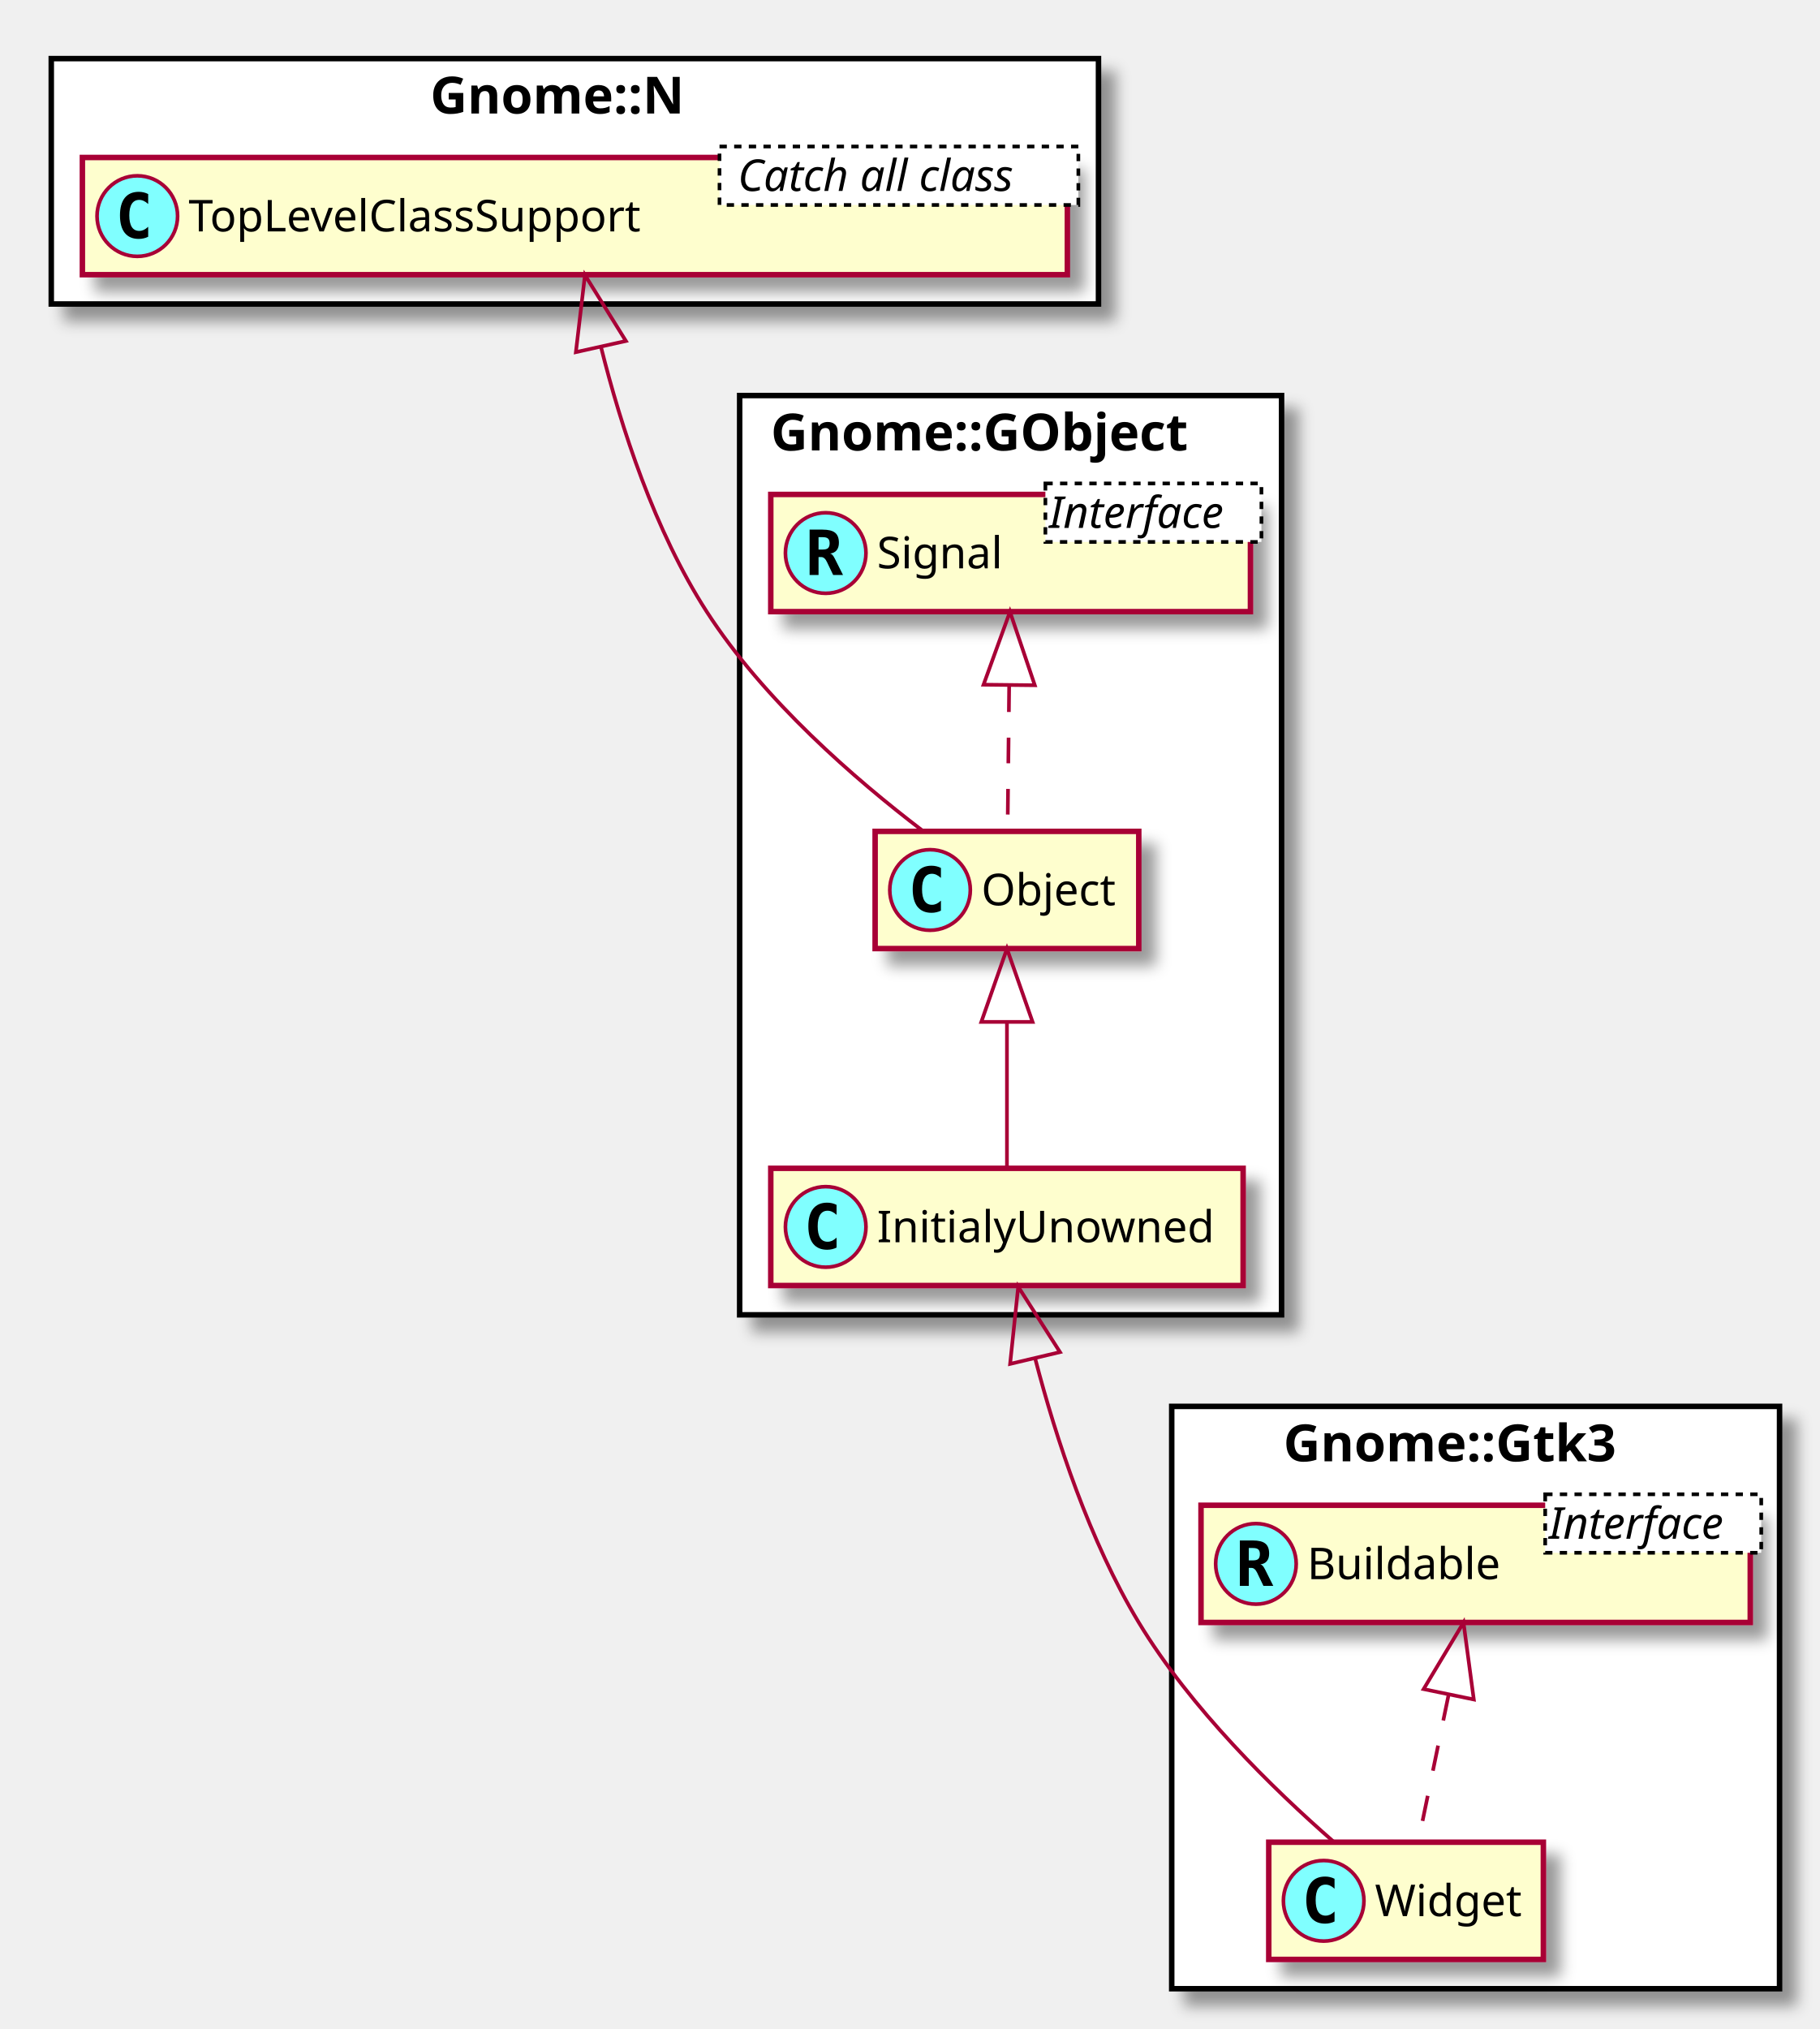
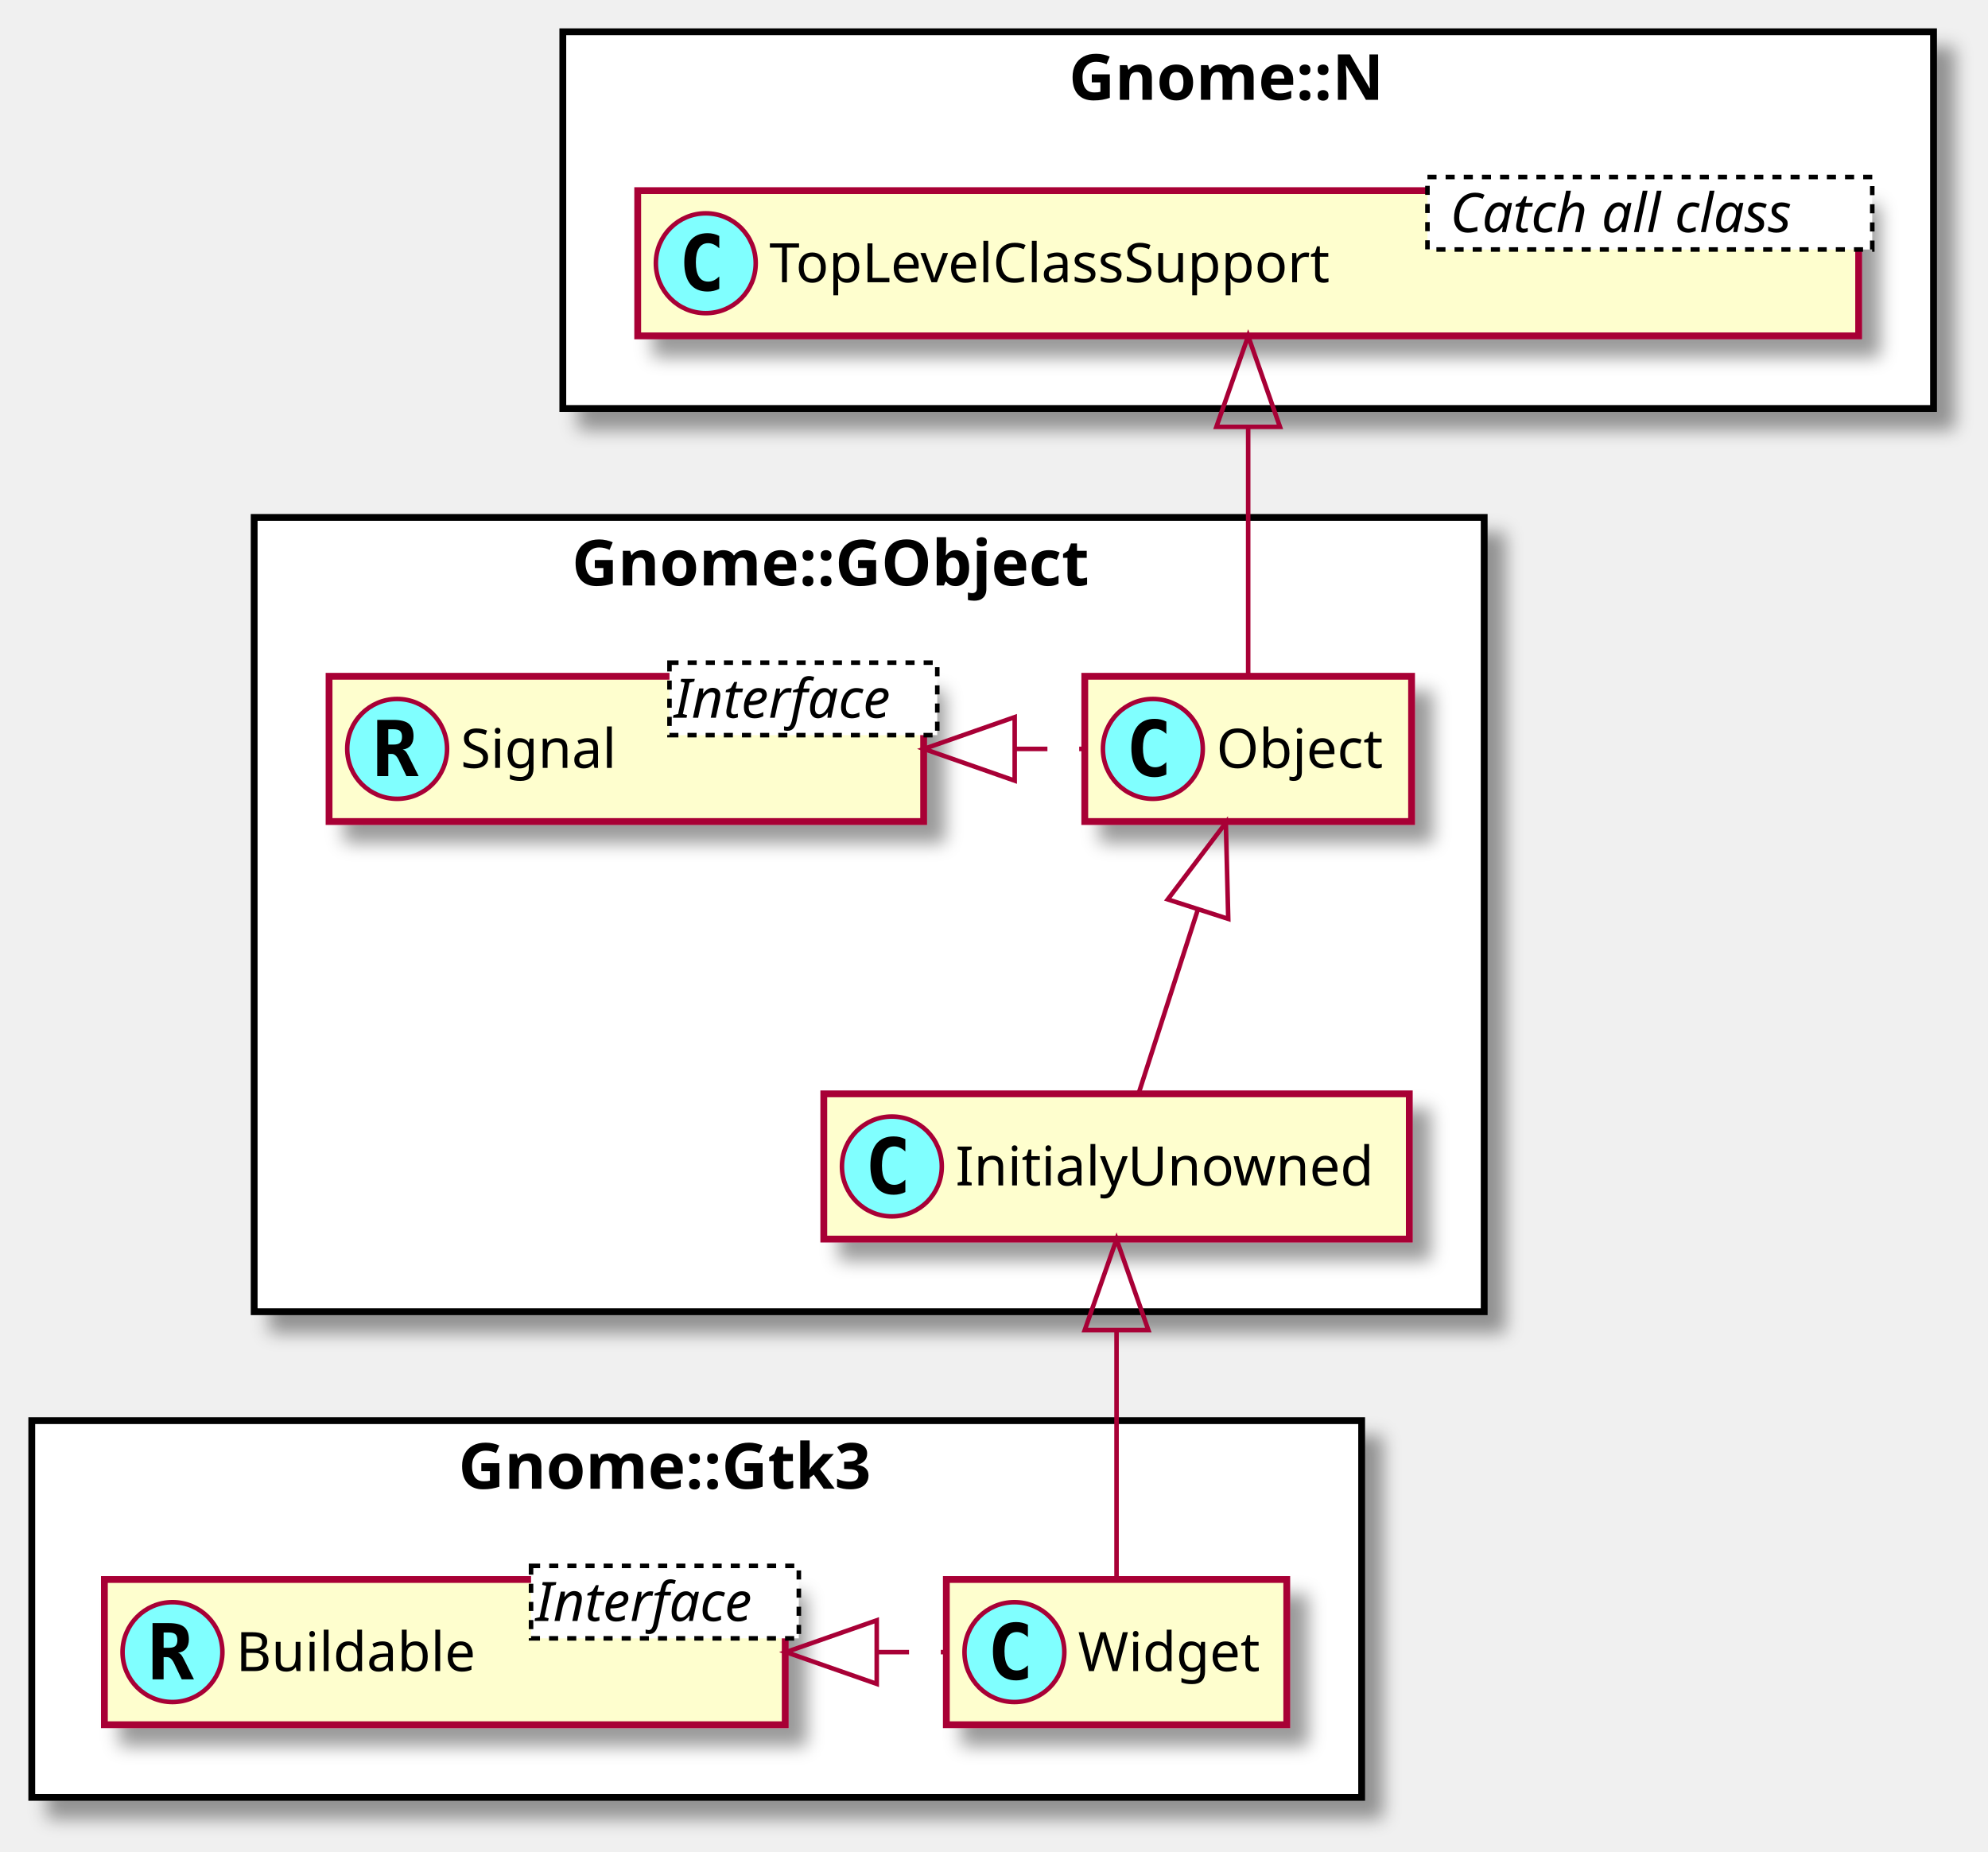
- <svg xmlns="http://www.w3.org/2000/svg" contentScriptType="application/ecmascript" contentStyleType="text/css" height="554px" preserveAspectRatio="none" style="width:497px;height:554px;" version="1.1" viewBox="0 0 497 554" width="497px" zoomAndPan="magnify">
+ <svg xmlns="http://www.w3.org/2000/svg" contentScriptType="application/ecmascript" contentStyleType="text/css" height="408px" preserveAspectRatio="none" style="width:438px;height:408px;" version="1.1" viewBox="0 0 438 408" width="438px" zoomAndPan="magnify">
  <defs>
-     <filter height="300%" id="f4jsf4108vjfg" width="300%" x="-1" y="-1">
+     <filter height="300%" id="fs3o794vvfsi8" width="300%" x="-1" y="-1">
      <feGaussianBlur result="blurOut" stdDeviation="2.0" />
      <feColorMatrix in="blurOut" result="blurOut2" type="matrix" values="0 0 0 0 0 0 0 0 0 0 0 0 0 0 0 0 0 0 .4 0" />
      <feOffset dx="4.0" dy="4.0" in="blurOut2" result="blurOut3" />
      <feBlend in="SourceGraphic" in2="blurOut3" mode="normal" />
    </filter>
  </defs>
  <g>
-     <rect fill="#FFFFFF" filter="url(#f4jsf4108vjfg)" height="67" style="stroke: #000000; stroke-width: 1.5;" width="286" x="14" y="16" />
-     <text fill="#000000" font-family="sans-serif" font-size="14" font-weight="bold" lengthAdjust="spacingAndGlyphs" textLength="79" x="117.5" y="30.995">Gnome::N</text>
-     <rect fill="#FFFFFF" filter="url(#f4jsf4108vjfg)" height="251" style="stroke: #000000; stroke-width: 1.5;" width="148" x="202" y="108" />
-     <text fill="#000000" font-family="sans-serif" font-size="14" font-weight="bold" lengthAdjust="spacingAndGlyphs" textLength="131" x="210.5" y="122.995">Gnome::GObject</text>
-     <rect fill="#FFFFFF" filter="url(#f4jsf4108vjfg)" height="159" style="stroke: #000000; stroke-width: 1.5;" width="166" x="320" y="384" />
-     <text fill="#000000" font-family="sans-serif" font-size="14" font-weight="bold" lengthAdjust="spacingAndGlyphs" textLength="105" x="350.5" y="398.995">Gnome::Gtk3</text>
-     <rect fill="#FEFECE" filter="url(#f4jsf4108vjfg)" height="32" id="Gnome::N::TopLevelClassSupport" style="stroke: #A80036; stroke-width: 1.5;" width="269" x="22.5" y="43" />
-     <ellipse cx="37.5" cy="59" fill="#80FFFF" rx="11" ry="11" style="stroke: #A80036; stroke-width: 1.0;" />
-     <path d="M40.469,64.641 Q39.891,64.938 39.25,65.078 Q38.609,65.234 37.906,65.234 Q35.406,65.234 34.078,63.594 Q32.766,61.938 32.766,58.812 Q32.766,55.688 34.078,54.031 Q35.406,52.375 37.906,52.375 Q38.609,52.375 39.25,52.531 Q39.906,52.688 40.469,52.984 L40.469,55.703 Q39.844,55.125 39.25,54.859 Q38.656,54.578 38.031,54.578 Q36.688,54.578 36,55.656 Q35.312,56.719 35.312,58.812 Q35.312,60.906 36,61.984 Q36.688,63.047 38.031,63.047 Q38.656,63.047 39.25,62.781 Q39.844,62.5 40.469,61.922 L40.469,64.641 Z " />
-     <text fill="#000000" font-family="sans-serif" font-size="12" lengthAdjust="spacingAndGlyphs" textLength="137" x="51.5" y="63.181">TopLevelClassSupport</text>
-     <rect fill="#FFFFFF" height="15.969" style="stroke: #000000; stroke-width: 1.0; stroke-dasharray: 2.0,2.0;" width="98" x="196.5" y="40" />
-     <text fill="#000000" font-family="sans-serif" font-size="12" font-style="italic" lengthAdjust="spacingAndGlyphs" textLength="88" x="201.5" y="52.139">Catch all class</text>
-     <rect fill="#FEFECE" filter="url(#f4jsf4108vjfg)" height="32" id="Gnome::GObject::Object" style="stroke: #A80036; stroke-width: 1.5;" width="72" x="239" y="227" />
-     <ellipse cx="254" cy="243" fill="#80FFFF" rx="11" ry="11" style="stroke: #A80036; stroke-width: 1.0;" />
-     <path d="M256.969,248.641 Q256.391,248.938 255.75,249.078 Q255.109,249.234 254.406,249.234 Q251.906,249.234 250.578,247.594 Q249.266,245.938 249.266,242.812 Q249.266,239.688 250.578,238.031 Q251.906,236.375 254.406,236.375 Q255.109,236.375 255.75,236.531 Q256.406,236.688 256.969,236.984 L256.969,239.703 Q256.344,239.125 255.75,238.859 Q255.156,238.578 254.531,238.578 Q253.188,238.578 252.5,239.656 Q251.812,240.719 251.812,242.812 Q251.812,244.906 252.5,245.984 Q253.188,247.047 254.531,247.047 Q255.156,247.047 255.75,246.781 Q256.344,246.5 256.969,245.922 L256.969,248.641 Z " />
-     <text fill="#000000" font-family="sans-serif" font-size="12" lengthAdjust="spacingAndGlyphs" textLength="40" x="268" y="247.181">Object</text>
-     <rect fill="#FEFECE" filter="url(#f4jsf4108vjfg)" height="32" id="Gnome::GObject::Signal" style="stroke: #A80036; stroke-width: 1.5;" width="131" x="210.5" y="135" />
-     <ellipse cx="225.5" cy="151" fill="#80FFFF" rx="11" ry="11" style="stroke: #A80036; stroke-width: 1.0;" />
-     <path d="M226.703,151.141 Q227.062,151.219 227.328,151.5 Q227.609,151.766 228,152.547 L230.234,157 L227.547,157 L226.047,153.875 Q225.984,153.734 225.875,153.5 Q225.219,152.109 224.328,152.109 L223.547,152.109 L223.547,157 L221.109,157 L221.109,144.609 L224.641,144.609 Q227.031,144.609 228.062,145.453 Q229.109,146.297 229.109,148.203 Q229.109,149.484 228.484,150.25 Q227.875,151 226.703,151.141 Z M223.547,146.672 L223.547,150.047 L224.703,150.047 Q225.719,150.047 226.141,149.656 Q226.578,149.25 226.578,148.344 Q226.578,147.453 226.141,147.062 Q225.719,146.672 224.703,146.672 L223.547,146.672 Z " />
-     <text fill="#000000" font-family="sans-serif" font-size="12" lengthAdjust="spacingAndGlyphs" textLength="38" x="239.5" y="155.181">Signal</text>
-     <rect fill="#FFFFFF" height="15.969" style="stroke: #000000; stroke-width: 1.0; stroke-dasharray: 2.0,2.0;" width="59" x="285.5" y="132" />
-     <text fill="#000000" font-family="sans-serif" font-size="12" font-style="italic" lengthAdjust="spacingAndGlyphs" textLength="57" x="286.5" y="144.139">Interface</text>
-     <rect fill="#FEFECE" filter="url(#f4jsf4108vjfg)" height="32" id="Gnome::GObject::InitialyUnowned" style="stroke: #A80036; stroke-width: 1.5;" width="129" x="210.5" y="319" />
-     <ellipse cx="225.5" cy="335" fill="#80FFFF" rx="11" ry="11" style="stroke: #A80036; stroke-width: 1.0;" />
-     <path d="M228.469,340.641 Q227.891,340.938 227.25,341.078 Q226.609,341.234 225.906,341.234 Q223.406,341.234 222.078,339.594 Q220.766,337.938 220.766,334.812 Q220.766,331.688 222.078,330.031 Q223.406,328.375 225.906,328.375 Q226.609,328.375 227.25,328.531 Q227.906,328.688 228.469,328.984 L228.469,331.703 Q227.844,331.125 227.25,330.859 Q226.656,330.578 226.031,330.578 Q224.688,330.578 224,331.656 Q223.312,332.719 223.312,334.812 Q223.312,336.906 224,337.984 Q224.688,339.047 226.031,339.047 Q226.656,339.047 227.25,338.781 Q227.844,338.5 228.469,337.922 L228.469,340.641 Z " />
-     <text fill="#000000" font-family="sans-serif" font-size="12" lengthAdjust="spacingAndGlyphs" textLength="97" x="239.5" y="339.181">InitialyUnowned</text>
-     <rect fill="#FEFECE" filter="url(#f4jsf4108vjfg)" height="32" id="Gnome::Gtk3::Buildable" style="stroke: #A80036; stroke-width: 1.5;" width="150" x="328" y="411" />
-     <ellipse cx="343" cy="427" fill="#80FFFF" rx="11" ry="11" style="stroke: #A80036; stroke-width: 1.0;" />
-     <path d="M344.203,427.141 Q344.562,427.219 344.828,427.5 Q345.109,427.766 345.5,428.547 L347.734,433 L345.047,433 L343.547,429.875 Q343.484,429.734 343.375,429.5 Q342.719,428.109 341.828,428.109 L341.047,428.109 L341.047,433 L338.609,433 L338.609,420.609 L342.141,420.609 Q344.531,420.609 345.562,421.453 Q346.609,422.297 346.609,424.203 Q346.609,425.484 345.984,426.25 Q345.375,427 344.203,427.141 Z M341.047,422.672 L341.047,426.047 L342.203,426.047 Q343.219,426.047 343.641,425.656 Q344.078,425.25 344.078,424.344 Q344.078,423.453 343.641,423.062 Q343.219,422.672 342.203,422.672 L341.047,422.672 Z " />
-     <text fill="#000000" font-family="sans-serif" font-size="12" lengthAdjust="spacingAndGlyphs" textLength="57" x="357" y="431.181">Buildable</text>
-     <rect fill="#FFFFFF" height="15.969" style="stroke: #000000; stroke-width: 1.0; stroke-dasharray: 2.0,2.0;" width="59" x="422" y="408" />
-     <text fill="#000000" font-family="sans-serif" font-size="12" font-style="italic" lengthAdjust="spacingAndGlyphs" textLength="57" x="423" y="420.139">Interface</text>
-     <rect fill="#FEFECE" filter="url(#f4jsf4108vjfg)" height="32" id="Gnome::Gtk3::Widget" style="stroke: #A80036; stroke-width: 1.5;" width="75" x="346.5" y="503" />
-     <ellipse cx="361.5" cy="519" fill="#80FFFF" rx="11" ry="11" style="stroke: #A80036; stroke-width: 1.0;" />
-     <path d="M364.469,524.641 Q363.891,524.938 363.25,525.078 Q362.609,525.234 361.906,525.234 Q359.406,525.234 358.078,523.594 Q356.766,521.938 356.766,518.812 Q356.766,515.688 358.078,514.031 Q359.406,512.375 361.906,512.375 Q362.609,512.375 363.25,512.531 Q363.906,512.688 364.469,512.984 L364.469,515.703 Q363.844,515.125 363.25,514.859 Q362.656,514.578 362.031,514.578 Q360.688,514.578 360,515.656 Q359.312,516.719 359.312,518.812 Q359.312,520.906 360,521.984 Q360.688,523.047 362.031,523.047 Q362.656,523.047 363.25,522.781 Q363.844,522.5 364.469,521.922 L364.469,524.641 Z " />
-     <text fill="#000000" font-family="sans-serif" font-size="12" lengthAdjust="spacingAndGlyphs" textLength="43" x="375.5" y="523.181">Widget</text>
-     <path d="M164.114,94.661 C169.632,116.725 178.785,144.947 193,167 C208.564,191.146 233.539,212.774 251.841,226.726 " fill="none" id="Gnome::N::TopLevelClassSupport-Gnome::GObject::Object" style="stroke: #A80036; stroke-width: 1.0;" />
-     <polygon fill="none" points="157.274,96.151,159.754,75.106,170.939,93.104,157.274,96.151" style="stroke: #A80036; stroke-width: 1.0;" />
-     <path d="M275,279.405 C275,293.079 275,307.937 275,318.85 " fill="none" id="Gnome::GObject::Object-Gnome::GObject::InitialyUnowned" style="stroke: #A80036; stroke-width: 1.0;" />
-     <polygon fill="none" points="268,279.025,275,259.025,282,279.025,268,279.025" style="stroke: #A80036; stroke-width: 1.0;" />
-     <path d="M275.604,187.405 C275.456,201.079 275.294,215.937 275.175,226.85 " fill="none" id="Gnome::GObject::Signal-Gnome::GObject::Object" style="stroke: #A80036; stroke-width: 1.0; stroke-dasharray: 7.0,7.0;" />
-     <polygon fill="none" points="268.609,186.948,275.826,167.025,282.608,187.1,268.609,186.948" style="stroke: #A80036; stroke-width: 1.0;" />
-     <path d="M282.75,371.096 C288.454,392.946 297.579,420.787 311,443 C325.192,466.488 347.815,488.544 364.117,502.781 " fill="none" id="Gnome::GObject::InitialyUnowned-Gnome::Gtk3::Widget" style="stroke: #A80036; stroke-width: 1.0;" />
-     <polygon fill="none" points="275.865,372.4,278.079,351.326,289.49,369.181,275.865,372.4" style="stroke: #A80036; stroke-width: 1.0;" />
-     <path d="M395.584,462.911 C392.732,476.72 389.616,491.805 387.335,502.85 " fill="none" id="Gnome::Gtk3::Buildable-Gnome::Gtk3::Widget" style="stroke: #A80036; stroke-width: 1.0; stroke-dasharray: 7.0,7.0;" />
-     <polygon fill="none" points="388.79,461.196,399.69,443.025,402.501,464.028,388.79,461.196" style="stroke: #A80036; stroke-width: 1.0;" />
+     <rect fill="#FFFFFF" filter="url(#fs3o794vvfsi8)" height="83" style="stroke: #000000; stroke-width: 1.5;" width="302" x="124" y="7" />
+     <text fill="#000000" font-family="sans-serif" font-size="14" font-weight="bold" lengthAdjust="spacingAndGlyphs" textLength="79" x="235.5" y="21.995">Gnome::N</text>
+     <rect fill="#FFFFFF" filter="url(#fs3o794vvfsi8)" height="175" style="stroke: #000000; stroke-width: 1.5;" width="271" x="56" y="114" />
+     <text fill="#000000" font-family="sans-serif" font-size="14" font-weight="bold" lengthAdjust="spacingAndGlyphs" textLength="131" x="126" y="128.995">Gnome::GObject</text>
+     <rect fill="#FFFFFF" filter="url(#fs3o794vvfsi8)" height="83" style="stroke: #000000; stroke-width: 1.5;" width="293" x="7" y="313" />
+     <text fill="#000000" font-family="sans-serif" font-size="14" font-weight="bold" lengthAdjust="spacingAndGlyphs" textLength="105" x="101" y="327.995">Gnome::Gtk3</text>
+     <rect codeLine="9" fill="#FEFECE" filter="url(#fs3o794vvfsi8)" height="32" id="Gnome::N::TopLevelClassSupport" style="stroke: #A80036; stroke-width: 1.5;" width="269" x="140.5" y="42" />
+     <ellipse cx="155.5" cy="58" fill="#80FFFF" rx="11" ry="11" style="stroke: #A80036; stroke-width: 1.0;" />
+     <path d="M158.469,63.641 Q157.891,63.938 157.25,64.078 Q156.609,64.234 155.906,64.234 Q153.406,64.234 152.078,62.594 Q150.766,60.938 150.766,57.812 Q150.766,54.688 152.078,53.031 Q153.406,51.375 155.906,51.375 Q156.609,51.375 157.25,51.531 Q157.906,51.688 158.469,51.984 L158.469,54.703 Q157.844,54.125 157.25,53.859 Q156.656,53.578 156.031,53.578 Q154.688,53.578 154,54.656 Q153.312,55.719 153.312,57.812 Q153.312,59.906 154,60.984 Q154.688,62.047 156.031,62.047 Q156.656,62.047 157.25,61.781 Q157.844,61.5 158.469,60.922 L158.469,63.641 Z " />
+     <text fill="#000000" font-family="sans-serif" font-size="12" lengthAdjust="spacingAndGlyphs" textLength="137" x="169.5" y="62.181">TopLevelClassSupport</text>
+     <rect fill="#FFFFFF" height="15.969" style="stroke: #000000; stroke-width: 1.0; stroke-dasharray: 2.0,2.0;" width="98" x="314.5" y="39" />
+     <text fill="#000000" font-family="sans-serif" font-size="12" font-style="italic" lengthAdjust="spacingAndGlyphs" textLength="88" x="319.5" y="51.139">Catch all class</text>
+     <rect fill="#FEFECE" filter="url(#fs3o794vvfsi8)" height="32" id="Gnome::GObject::Object" style="stroke: #A80036; stroke-width: 1.5;" width="72" x="239" y="149" />
+     <ellipse cx="254" cy="165" fill="#80FFFF" rx="11" ry="11" style="stroke: #A80036; stroke-width: 1.0;" />
+     <path d="M256.969,170.641 Q256.391,170.938 255.75,171.078 Q255.109,171.234 254.406,171.234 Q251.906,171.234 250.578,169.594 Q249.266,167.938 249.266,164.812 Q249.266,161.688 250.578,160.031 Q251.906,158.375 254.406,158.375 Q255.109,158.375 255.75,158.531 Q256.406,158.688 256.969,158.984 L256.969,161.703 Q256.344,161.125 255.75,160.859 Q255.156,160.578 254.531,160.578 Q253.188,160.578 252.5,161.656 Q251.812,162.719 251.812,164.812 Q251.812,166.906 252.5,167.984 Q253.188,169.047 254.531,169.047 Q255.156,169.047 255.75,168.781 Q256.344,168.5 256.969,167.922 L256.969,170.641 Z " />
+     <text fill="#000000" font-family="sans-serif" font-size="12" lengthAdjust="spacingAndGlyphs" textLength="40" x="268" y="169.181">Object</text>
+     <rect codeLine="13" fill="#FEFECE" filter="url(#fs3o794vvfsi8)" height="32" id="Gnome::GObject::Signal" style="stroke: #A80036; stroke-width: 1.5;" width="131" x="72.5" y="149" />
+     <ellipse cx="87.5" cy="165" fill="#80FFFF" rx="11" ry="11" style="stroke: #A80036; stroke-width: 1.0;" />
+     <path d="M88.703,165.141 Q89.062,165.219 89.328,165.5 Q89.609,165.766 90,166.547 L92.234,171 L89.547,171 L88.047,167.875 Q87.984,167.734 87.875,167.5 Q87.219,166.109 86.328,166.109 L85.547,166.109 L85.547,171 L83.109,171 L83.109,158.609 L86.641,158.609 Q89.031,158.609 90.062,159.453 Q91.109,160.297 91.109,162.203 Q91.109,163.484 90.484,164.25 Q89.875,165 88.703,165.141 Z M85.547,160.672 L85.547,164.047 L86.703,164.047 Q87.719,164.047 88.141,163.656 Q88.578,163.25 88.578,162.344 Q88.578,161.453 88.141,161.062 Q87.719,160.672 86.703,160.672 L85.547,160.672 Z " />
+     <text fill="#000000" font-family="sans-serif" font-size="12" lengthAdjust="spacingAndGlyphs" textLength="38" x="101.5" y="169.181">Signal</text>
+     <rect fill="#FFFFFF" height="15.969" style="stroke: #000000; stroke-width: 1.0; stroke-dasharray: 2.0,2.0;" width="59" x="147.5" y="146" />
+     <text fill="#000000" font-family="sans-serif" font-size="12" font-style="italic" lengthAdjust="spacingAndGlyphs" textLength="57" x="148.5" y="158.139">Interface</text>
+     <rect fill="#FEFECE" filter="url(#fs3o794vvfsi8)" height="32" id="Gnome::GObject::InitialyUnowned" style="stroke: #A80036; stroke-width: 1.5;" width="129" x="181.5" y="241" />
+     <ellipse cx="196.5" cy="257" fill="#80FFFF" rx="11" ry="11" style="stroke: #A80036; stroke-width: 1.0;" />
+     <path d="M199.469,262.641 Q198.891,262.938 198.25,263.078 Q197.609,263.234 196.906,263.234 Q194.406,263.234 193.078,261.594 Q191.766,259.938 191.766,256.812 Q191.766,253.688 193.078,252.031 Q194.406,250.375 196.906,250.375 Q197.609,250.375 198.25,250.531 Q198.906,250.688 199.469,250.984 L199.469,253.703 Q198.844,253.125 198.25,252.859 Q197.656,252.578 197.031,252.578 Q195.688,252.578 195,253.656 Q194.312,254.719 194.312,256.812 Q194.312,258.906 195,259.984 Q195.688,261.047 197.031,261.047 Q197.656,261.047 198.25,260.781 Q198.844,260.5 199.469,259.922 L199.469,262.641 Z " />
+     <text fill="#000000" font-family="sans-serif" font-size="12" lengthAdjust="spacingAndGlyphs" textLength="97" x="210.5" y="261.181">InitialyUnowned</text>
+     <rect codeLine="16" fill="#FEFECE" filter="url(#fs3o794vvfsi8)" height="32" id="Gnome::Gtk3::Buildable" style="stroke: #A80036; stroke-width: 1.5;" width="150" x="23" y="348" />
+     <ellipse cx="38" cy="364" fill="#80FFFF" rx="11" ry="11" style="stroke: #A80036; stroke-width: 1.0;" />
+     <path d="M39.203,364.141 Q39.562,364.219 39.828,364.5 Q40.109,364.766 40.5,365.547 L42.734,370 L40.047,370 L38.547,366.875 Q38.484,366.734 38.375,366.5 Q37.719,365.109 36.828,365.109 L36.047,365.109 L36.047,370 L33.609,370 L33.609,357.609 L37.141,357.609 Q39.531,357.609 40.562,358.453 Q41.609,359.297 41.609,361.203 Q41.609,362.484 40.984,363.25 Q40.375,364 39.203,364.141 Z M36.047,359.672 L36.047,363.047 L37.203,363.047 Q38.219,363.047 38.641,362.656 Q39.078,362.25 39.078,361.344 Q39.078,360.453 38.641,360.062 Q38.219,359.672 37.203,359.672 L36.047,359.672 Z " />
+     <text fill="#000000" font-family="sans-serif" font-size="12" lengthAdjust="spacingAndGlyphs" textLength="57" x="52" y="368.181">Buildable</text>
+     <rect fill="#FFFFFF" height="15.969" style="stroke: #000000; stroke-width: 1.0; stroke-dasharray: 2.0,2.0;" width="59" x="117" y="345" />
+     <text fill="#000000" font-family="sans-serif" font-size="12" font-style="italic" lengthAdjust="spacingAndGlyphs" textLength="57" x="118" y="357.139">Interface</text>
+     <rect fill="#FEFECE" filter="url(#fs3o794vvfsi8)" height="32" id="Gnome::Gtk3::Widget" style="stroke: #A80036; stroke-width: 1.5;" width="75" x="208.5" y="348" />
+     <ellipse cx="223.5" cy="364" fill="#80FFFF" rx="11" ry="11" style="stroke: #A80036; stroke-width: 1.0;" />
+     <path d="M226.469,369.641 Q225.891,369.938 225.25,370.078 Q224.609,370.234 223.906,370.234 Q221.406,370.234 220.078,368.594 Q218.766,366.938 218.766,363.812 Q218.766,360.688 220.078,359.031 Q221.406,357.375 223.906,357.375 Q224.609,357.375 225.25,357.531 Q225.906,357.688 226.469,357.984 L226.469,360.703 Q225.844,360.125 225.25,359.859 Q224.656,359.578 224.031,359.578 Q222.688,359.578 222,360.656 Q221.312,361.719 221.312,363.812 Q221.312,365.906 222,366.984 Q222.688,368.047 224.031,368.047 Q224.656,368.047 225.25,367.781 Q225.844,367.5 226.469,366.922 L226.469,369.641 Z " />
+     <text fill="#000000" font-family="sans-serif" font-size="12" lengthAdjust="spacingAndGlyphs" textLength="43" x="237.5" y="368.181">Widget</text>
+     <path codeLine="10" d="M275,94.1 C275,112.76 275,134.73 275,148.98 " fill="none" id="Gnome::N::TopLevelClassSupport-backto-Gnome::GObject::Object" style="stroke: #A80036; stroke-width: 1.0;" />
+     <polygon fill="none" points="268,94.04,275,74.04,282,94.04,268,94.04" style="stroke: #A80036; stroke-width: 1.0;" />
+     <path codeLine="20" d="M263.84,200.63 C259.34,214.59 254.39,229.96 250.85,240.96 " fill="none" id="Gnome::GObject::Object-backto-Gnome::GObject::InitialyUnowned" style="stroke: #A80036; stroke-width: 1.0;" />
+     <polygon fill="none" points="257.28,198.16,270.08,181.27,270.61,202.45,257.28,198.16" style="stroke: #A80036; stroke-width: 1.0;" />
+     <path codeLine="21" d="M223.77,165 C228.85,165 233.92,165 239,165 " fill="none" id="Gnome::GObject::Signal-backto-Gnome::GObject::Object" style="stroke: #A80036; stroke-width: 1.0; stroke-dasharray: 7.0,7.0;" />
+     <polygon fill="none" points="223.56,172,203.56,165,223.56,158,223.56,172" style="stroke: #A80036; stroke-width: 1.0;" />
+     <path codeLine="23" d="M246,293.1 C246,311.76 246,333.73 246,347.98 " fill="none" id="Gnome::GObject::InitialyUnowned-backto-Gnome::Gtk3::Widget" style="stroke: #A80036; stroke-width: 1.0;" />
+     <polygon fill="none" points="239,293.04,246,273.04,253,293.04,239,293.04" style="stroke: #A80036; stroke-width: 1.0;" />
+     <path codeLine="24" d="M193.28,364 C198.33,364 203.39,364 208.44,364 " fill="none" id="Gnome::Gtk3::Buildable-backto-Gnome::Gtk3::Widget" style="stroke: #A80036; stroke-width: 1.0; stroke-dasharray: 7.0,7.0;" />
+     <polygon fill="none" points="193.16,371,173.16,364,193.16,357,193.16,371" style="stroke: #A80036; stroke-width: 1.0;" />
  </g>
</svg>
